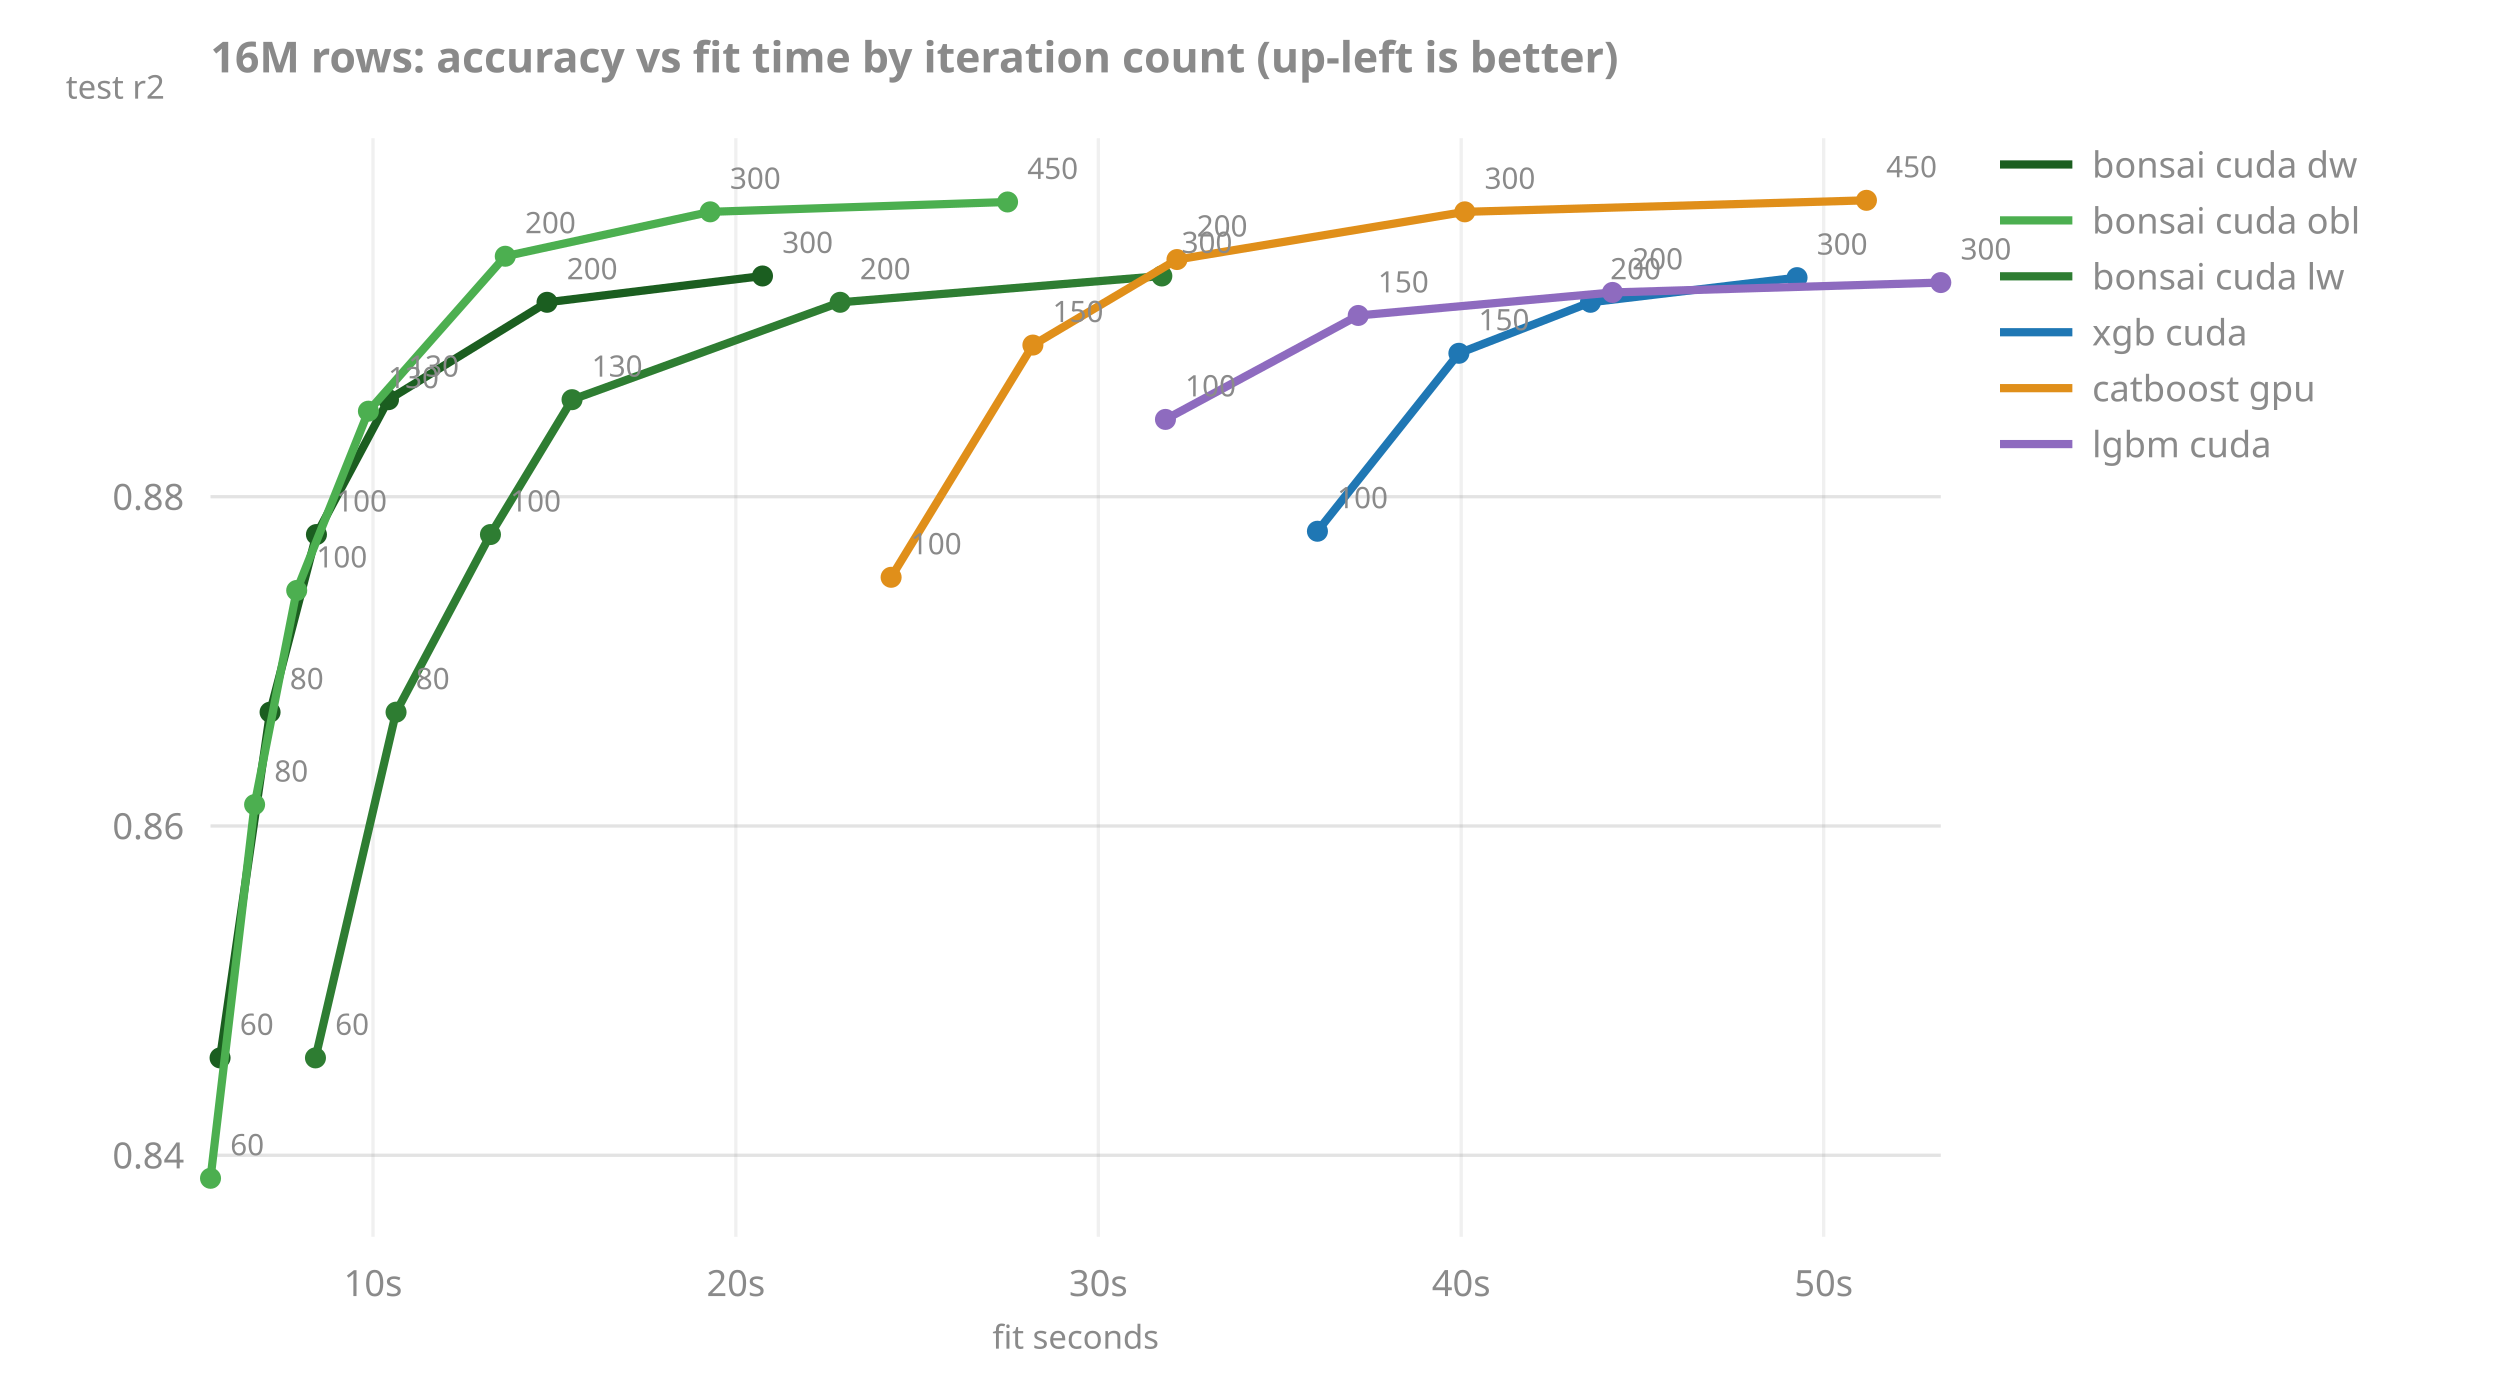
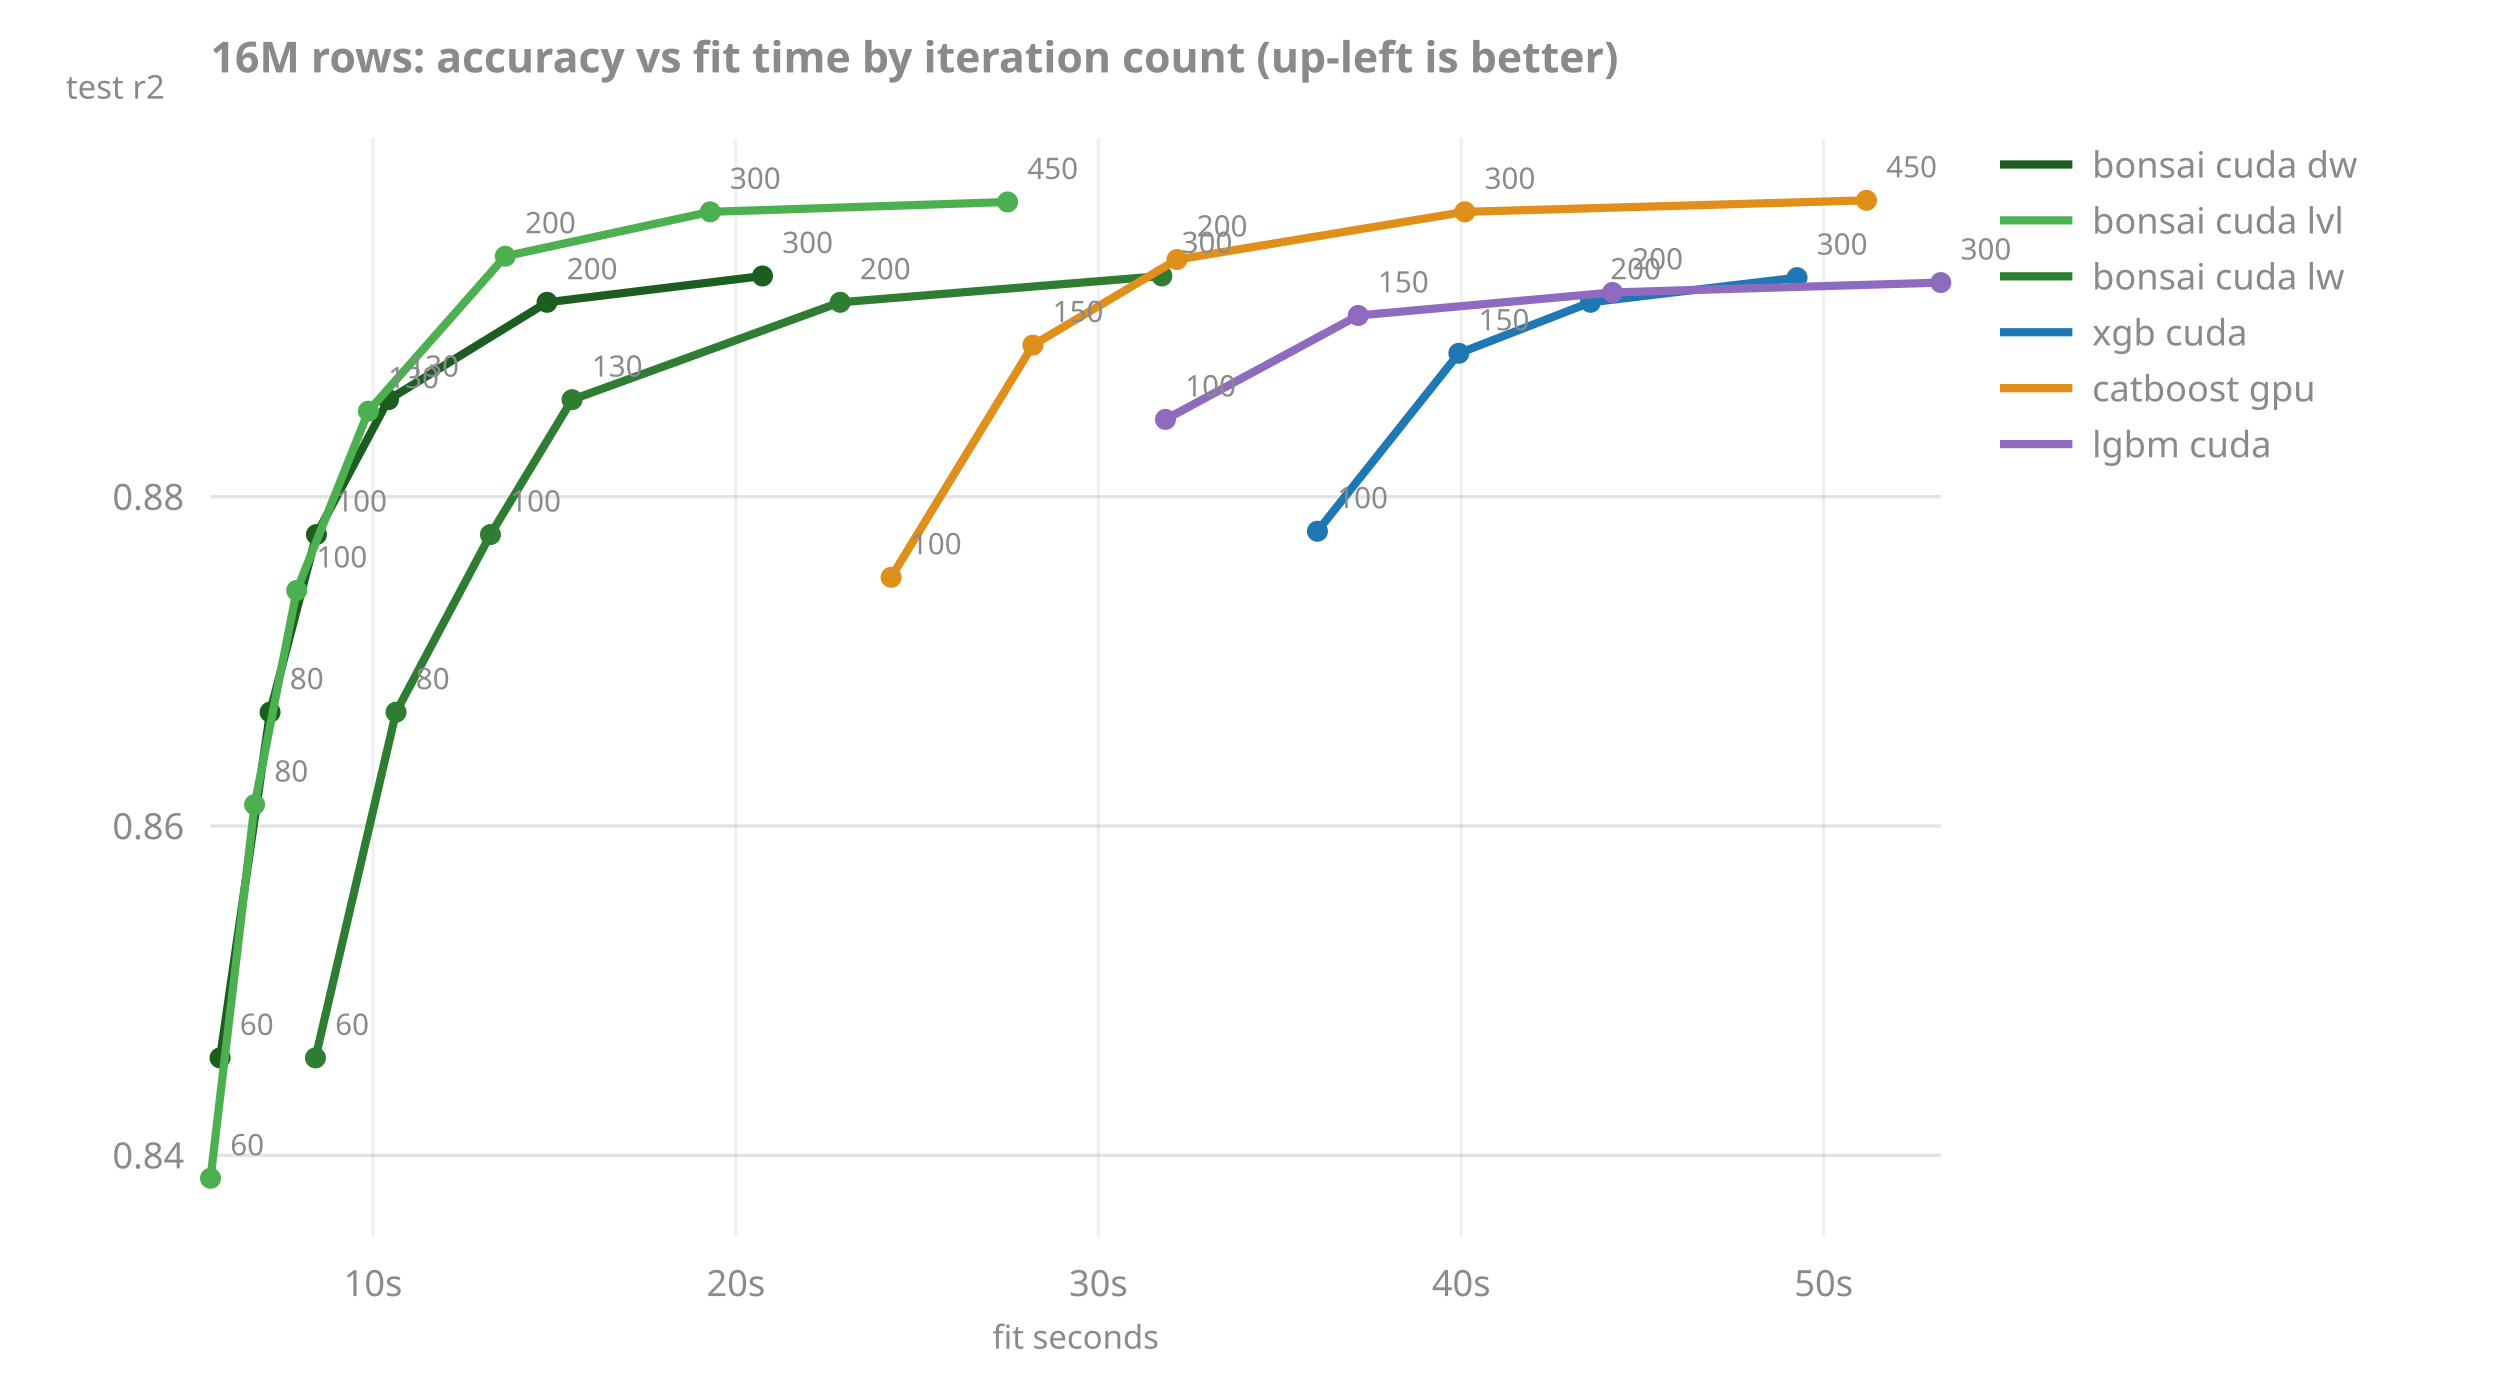
<svg xmlns="http://www.w3.org/2000/svg" width="760" height="420" viewBox="0 0 760 420">
  <text x="64" y="22" font-size="13" fill="#8a8a8a" font-family="system-ui,sans-serif" text-anchor="start" font-weight="bold">16M rows: accuracy vs fit time by iteration count (up-left is better)</text>
  <line x1="64" y1="351.2" x2="590" y2="351.2" stroke="#808080" stroke-opacity="0.22" />
  <text x="56" y="355.2" font-size="11" fill="#8a8a8a" font-family="system-ui,sans-serif" text-anchor="end" font-weight="normal">0.84</text>
  <line x1="64" y1="251.1" x2="590" y2="251.1" stroke="#808080" stroke-opacity="0.22" />
  <text x="56" y="255.1" font-size="11" fill="#8a8a8a" font-family="system-ui,sans-serif" text-anchor="end" font-weight="normal">0.86</text>
  <line x1="64" y1="151.0" x2="590" y2="151.0" stroke="#808080" stroke-opacity="0.22" />
  <text x="56" y="155.0" font-size="11" fill="#8a8a8a" font-family="system-ui,sans-serif" text-anchor="end" font-weight="normal">0.88</text>
  <line x1="113.4" y1="42" x2="113.4" y2="376" stroke="#808080" stroke-opacity="0.12" />
  <text x="113.4" y="394" font-size="11" fill="#8a8a8a" font-family="system-ui,sans-serif" text-anchor="middle" font-weight="normal">10s</text>
  <line x1="223.7" y1="42" x2="223.7" y2="376" stroke="#808080" stroke-opacity="0.12" />
  <text x="223.7" y="394" font-size="11" fill="#8a8a8a" font-family="system-ui,sans-serif" text-anchor="middle" font-weight="normal">20s</text>
  <line x1="333.9" y1="42" x2="333.9" y2="376" stroke="#808080" stroke-opacity="0.12" />
  <text x="333.9" y="394" font-size="11" fill="#8a8a8a" font-family="system-ui,sans-serif" text-anchor="middle" font-weight="normal">30s</text>
  <line x1="444.2" y1="42" x2="444.2" y2="376" stroke="#808080" stroke-opacity="0.12" />
  <text x="444.2" y="394" font-size="11" fill="#8a8a8a" font-family="system-ui,sans-serif" text-anchor="middle" font-weight="normal">40s</text>
  <line x1="554.4" y1="42" x2="554.4" y2="376" stroke="#808080" stroke-opacity="0.12" />
  <text x="554.4" y="394" font-size="11" fill="#8a8a8a" font-family="system-ui,sans-serif" text-anchor="middle" font-weight="normal">50s</text>
  <text x="20" y="30" font-size="10" fill="#8a8a8a" font-family="system-ui,sans-serif" text-anchor="start" font-weight="normal">test r2</text>
  <text x="327.0" y="410" font-size="10" fill="#8a8a8a" font-family="system-ui,sans-serif" text-anchor="middle" font-weight="normal">fit seconds</text>
  <polyline points="66.9,321.6 82.1,216.5 96.2,162.5 118.1,121.5 166.3,91.9 231.8,83.9" fill="none" stroke="#1b5e20" stroke-width="2.5" />
  <circle cx="66.9" cy="321.6" r="3.2" fill="#1b5e20" />
  <circle cx="82.1" cy="216.5" r="3.2" fill="#1b5e20" />
  <circle cx="96.2" cy="162.5" r="3.2" fill="#1b5e20" />
  <circle cx="118.1" cy="121.5" r="3.2" fill="#1b5e20" />
  <circle cx="166.3" cy="91.9" r="3.2" fill="#1b5e20" />
  <circle cx="231.8" cy="83.9" r="3.2" fill="#1b5e20" />
  <polyline points="64.0,358.2 77.4,244.6 90.2,179.5 112.0,125.0 153.6,77.9 215.9,64.4 306.3,61.4" fill="none" stroke="#4caf50" stroke-width="2.5" />
  <circle cx="64.0" cy="358.2" r="3.2" fill="#4caf50" />
  <circle cx="77.4" cy="244.6" r="3.2" fill="#4caf50" />
  <circle cx="90.2" cy="179.5" r="3.2" fill="#4caf50" />
  <circle cx="112.0" cy="125.0" r="3.2" fill="#4caf50" />
  <circle cx="153.6" cy="77.9" r="3.2" fill="#4caf50" />
  <circle cx="215.9" cy="64.4" r="3.2" fill="#4caf50" />
  <circle cx="306.3" cy="61.4" r="3.2" fill="#4caf50" />
  <polyline points="95.9,321.6 120.4,216.5 149.1,162.5 173.9,121.5 255.4,91.9 353.2,83.9" fill="none" stroke="#2e7d32" stroke-width="2.5" />
  <circle cx="95.9" cy="321.6" r="3.2" fill="#2e7d32" />
  <circle cx="120.4" cy="216.5" r="3.2" fill="#2e7d32" />
  <circle cx="149.1" cy="162.5" r="3.2" fill="#2e7d32" />
  <circle cx="173.9" cy="121.5" r="3.2" fill="#2e7d32" />
  <circle cx="255.4" cy="91.9" r="3.2" fill="#2e7d32" />
  <circle cx="353.2" cy="83.9" r="3.2" fill="#2e7d32" />
  <polyline points="400.5,161.5 443.5,107.4 483.5,91.9 546.3,84.4" fill="none" stroke="#1f77b4" stroke-width="2.5" />
  <circle cx="400.5" cy="161.5" r="3.2" fill="#1f77b4" />
  <circle cx="443.5" cy="107.4" r="3.2" fill="#1f77b4" />
  <circle cx="483.5" cy="91.9" r="3.2" fill="#1f77b4" />
  <circle cx="546.3" cy="84.4" r="3.2" fill="#1f77b4" />
  <polyline points="270.9,175.5 314.0,104.9 357.8,78.9 445.3,64.4 567.4,60.9" fill="none" stroke="#e08f1a" stroke-width="2.5" />
  <circle cx="270.9" cy="175.5" r="3.2" fill="#e08f1a" />
  <circle cx="314.0" cy="104.9" r="3.2" fill="#e08f1a" />
  <circle cx="357.8" cy="78.9" r="3.2" fill="#e08f1a" />
  <circle cx="445.3" cy="64.4" r="3.2" fill="#e08f1a" />
  <circle cx="567.4" cy="60.9" r="3.2" fill="#e08f1a" />
  <polyline points="354.3,127.5 412.9,95.9 490.2,88.9 590.0,85.9" fill="none" stroke="#8e6bbf" stroke-width="2.5" />
  <circle cx="354.3" cy="127.5" r="3.2" fill="#8e6bbf" />
  <circle cx="412.9" cy="95.9" r="3.2" fill="#8e6bbf" />
  <circle cx="490.2" cy="88.9" r="3.2" fill="#8e6bbf" />
  <circle cx="590.0" cy="85.9" r="3.2" fill="#8e6bbf" />
  <text x="72.9" y="314.6" font-size="9" fill="#8a8a8a" font-family="system-ui,sans-serif" text-anchor="start" font-weight="normal">60</text>
  <text x="88.1" y="209.5" font-size="9" fill="#8a8a8a" font-family="system-ui,sans-serif" text-anchor="start" font-weight="normal">80</text>
  <text x="102.2" y="155.5" font-size="9" fill="#8a8a8a" font-family="system-ui,sans-serif" text-anchor="start" font-weight="normal">100</text>
  <text x="124.1" y="114.5" font-size="9" fill="#8a8a8a" font-family="system-ui,sans-serif" text-anchor="start" font-weight="normal">130</text>
  <text x="172.3" y="84.9" font-size="9" fill="#8a8a8a" font-family="system-ui,sans-serif" text-anchor="start" font-weight="normal">200</text>
  <text x="237.8" y="76.9" font-size="9" fill="#8a8a8a" font-family="system-ui,sans-serif" text-anchor="start" font-weight="normal">300</text>
  <text x="70.0" y="351.2" font-size="9" fill="#8a8a8a" font-family="system-ui,sans-serif" text-anchor="start" font-weight="normal">60</text>
  <text x="83.4" y="237.6" font-size="9" fill="#8a8a8a" font-family="system-ui,sans-serif" text-anchor="start" font-weight="normal">80</text>
  <text x="96.2" y="172.5" font-size="9" fill="#8a8a8a" font-family="system-ui,sans-serif" text-anchor="start" font-weight="normal">100</text>
  <text x="118.0" y="118.0" font-size="9" fill="#8a8a8a" font-family="system-ui,sans-serif" text-anchor="start" font-weight="normal">130</text>
  <text x="159.6" y="70.9" font-size="9" fill="#8a8a8a" font-family="system-ui,sans-serif" text-anchor="start" font-weight="normal">200</text>
  <text x="221.9" y="57.4" font-size="9" fill="#8a8a8a" font-family="system-ui,sans-serif" text-anchor="start" font-weight="normal">300</text>
  <text x="312.3" y="54.4" font-size="9" fill="#8a8a8a" font-family="system-ui,sans-serif" text-anchor="start" font-weight="normal">450</text>
  <text x="101.9" y="314.6" font-size="9" fill="#8a8a8a" font-family="system-ui,sans-serif" text-anchor="start" font-weight="normal">60</text>
  <text x="126.4" y="209.5" font-size="9" fill="#8a8a8a" font-family="system-ui,sans-serif" text-anchor="start" font-weight="normal">80</text>
  <text x="155.1" y="155.5" font-size="9" fill="#8a8a8a" font-family="system-ui,sans-serif" text-anchor="start" font-weight="normal">100</text>
  <text x="179.9" y="114.5" font-size="9" fill="#8a8a8a" font-family="system-ui,sans-serif" text-anchor="start" font-weight="normal">130</text>
  <text x="261.4" y="84.9" font-size="9" fill="#8a8a8a" font-family="system-ui,sans-serif" text-anchor="start" font-weight="normal">200</text>
  <text x="359.2" y="76.9" font-size="9" fill="#8a8a8a" font-family="system-ui,sans-serif" text-anchor="start" font-weight="normal">300</text>
  <text x="406.5" y="154.5" font-size="9" fill="#8a8a8a" font-family="system-ui,sans-serif" text-anchor="start" font-weight="normal">100</text>
  <text x="449.5" y="100.4" font-size="9" fill="#8a8a8a" font-family="system-ui,sans-serif" text-anchor="start" font-weight="normal">150</text>
  <text x="489.5" y="84.9" font-size="9" fill="#8a8a8a" font-family="system-ui,sans-serif" text-anchor="start" font-weight="normal">200</text>
  <text x="552.3" y="77.4" font-size="9" fill="#8a8a8a" font-family="system-ui,sans-serif" text-anchor="start" font-weight="normal">300</text>
  <text x="276.9" y="168.5" font-size="9" fill="#8a8a8a" font-family="system-ui,sans-serif" text-anchor="start" font-weight="normal">100</text>
  <text x="320.0" y="97.9" font-size="9" fill="#8a8a8a" font-family="system-ui,sans-serif" text-anchor="start" font-weight="normal">150</text>
  <text x="363.8" y="71.9" font-size="9" fill="#8a8a8a" font-family="system-ui,sans-serif" text-anchor="start" font-weight="normal">200</text>
  <text x="451.3" y="57.4" font-size="9" fill="#8a8a8a" font-family="system-ui,sans-serif" text-anchor="start" font-weight="normal">300</text>
  <text x="573.4" y="53.9" font-size="9" fill="#8a8a8a" font-family="system-ui,sans-serif" text-anchor="start" font-weight="normal">450</text>
  <text x="360.3" y="120.5" font-size="9" fill="#8a8a8a" font-family="system-ui,sans-serif" text-anchor="start" font-weight="normal">100</text>
  <text x="418.9" y="88.9" font-size="9" fill="#8a8a8a" font-family="system-ui,sans-serif" text-anchor="start" font-weight="normal">150</text>
  <text x="496.2" y="81.9" font-size="9" fill="#8a8a8a" font-family="system-ui,sans-serif" text-anchor="start" font-weight="normal">200</text>
  <text x="596.0" y="78.9" font-size="9" fill="#8a8a8a" font-family="system-ui,sans-serif" text-anchor="start" font-weight="normal">300</text>
  <line x1="608" y1="50" x2="630" y2="50" stroke="#1b5e20" stroke-width="2.5" />
  <text x="636" y="54" font-size="11" fill="#8a8a8a" font-family="system-ui,sans-serif" text-anchor="start" font-weight="normal">bonsai cuda dw</text>
  <line x1="608" y1="67" x2="630" y2="67" stroke="#4caf50" stroke-width="2.5" />
-   <text x="636" y="71" font-size="11" fill="#8a8a8a" font-family="system-ui,sans-serif" text-anchor="start" font-weight="normal">bonsai cuda obl</text>
+   <text x="636" y="71" font-size="11" fill="#8a8a8a" font-family="system-ui,sans-serif" text-anchor="start" font-weight="normal">bonsai cuda lvl</text>
  <line x1="608" y1="84" x2="630" y2="84" stroke="#2e7d32" stroke-width="2.5" />
  <text x="636" y="88" font-size="11" fill="#8a8a8a" font-family="system-ui,sans-serif" text-anchor="start" font-weight="normal">bonsai cuda lw</text>
  <line x1="608" y1="101" x2="630" y2="101" stroke="#1f77b4" stroke-width="2.5" />
  <text x="636" y="105" font-size="11" fill="#8a8a8a" font-family="system-ui,sans-serif" text-anchor="start" font-weight="normal">xgb cuda</text>
  <line x1="608" y1="118" x2="630" y2="118" stroke="#e08f1a" stroke-width="2.5" />
  <text x="636" y="122" font-size="11" fill="#8a8a8a" font-family="system-ui,sans-serif" text-anchor="start" font-weight="normal">catboost gpu</text>
  <line x1="608" y1="135" x2="630" y2="135" stroke="#8e6bbf" stroke-width="2.5" />
  <text x="636" y="139" font-size="11" fill="#8a8a8a" font-family="system-ui,sans-serif" text-anchor="start" font-weight="normal">lgbm cuda</text>
</svg>
